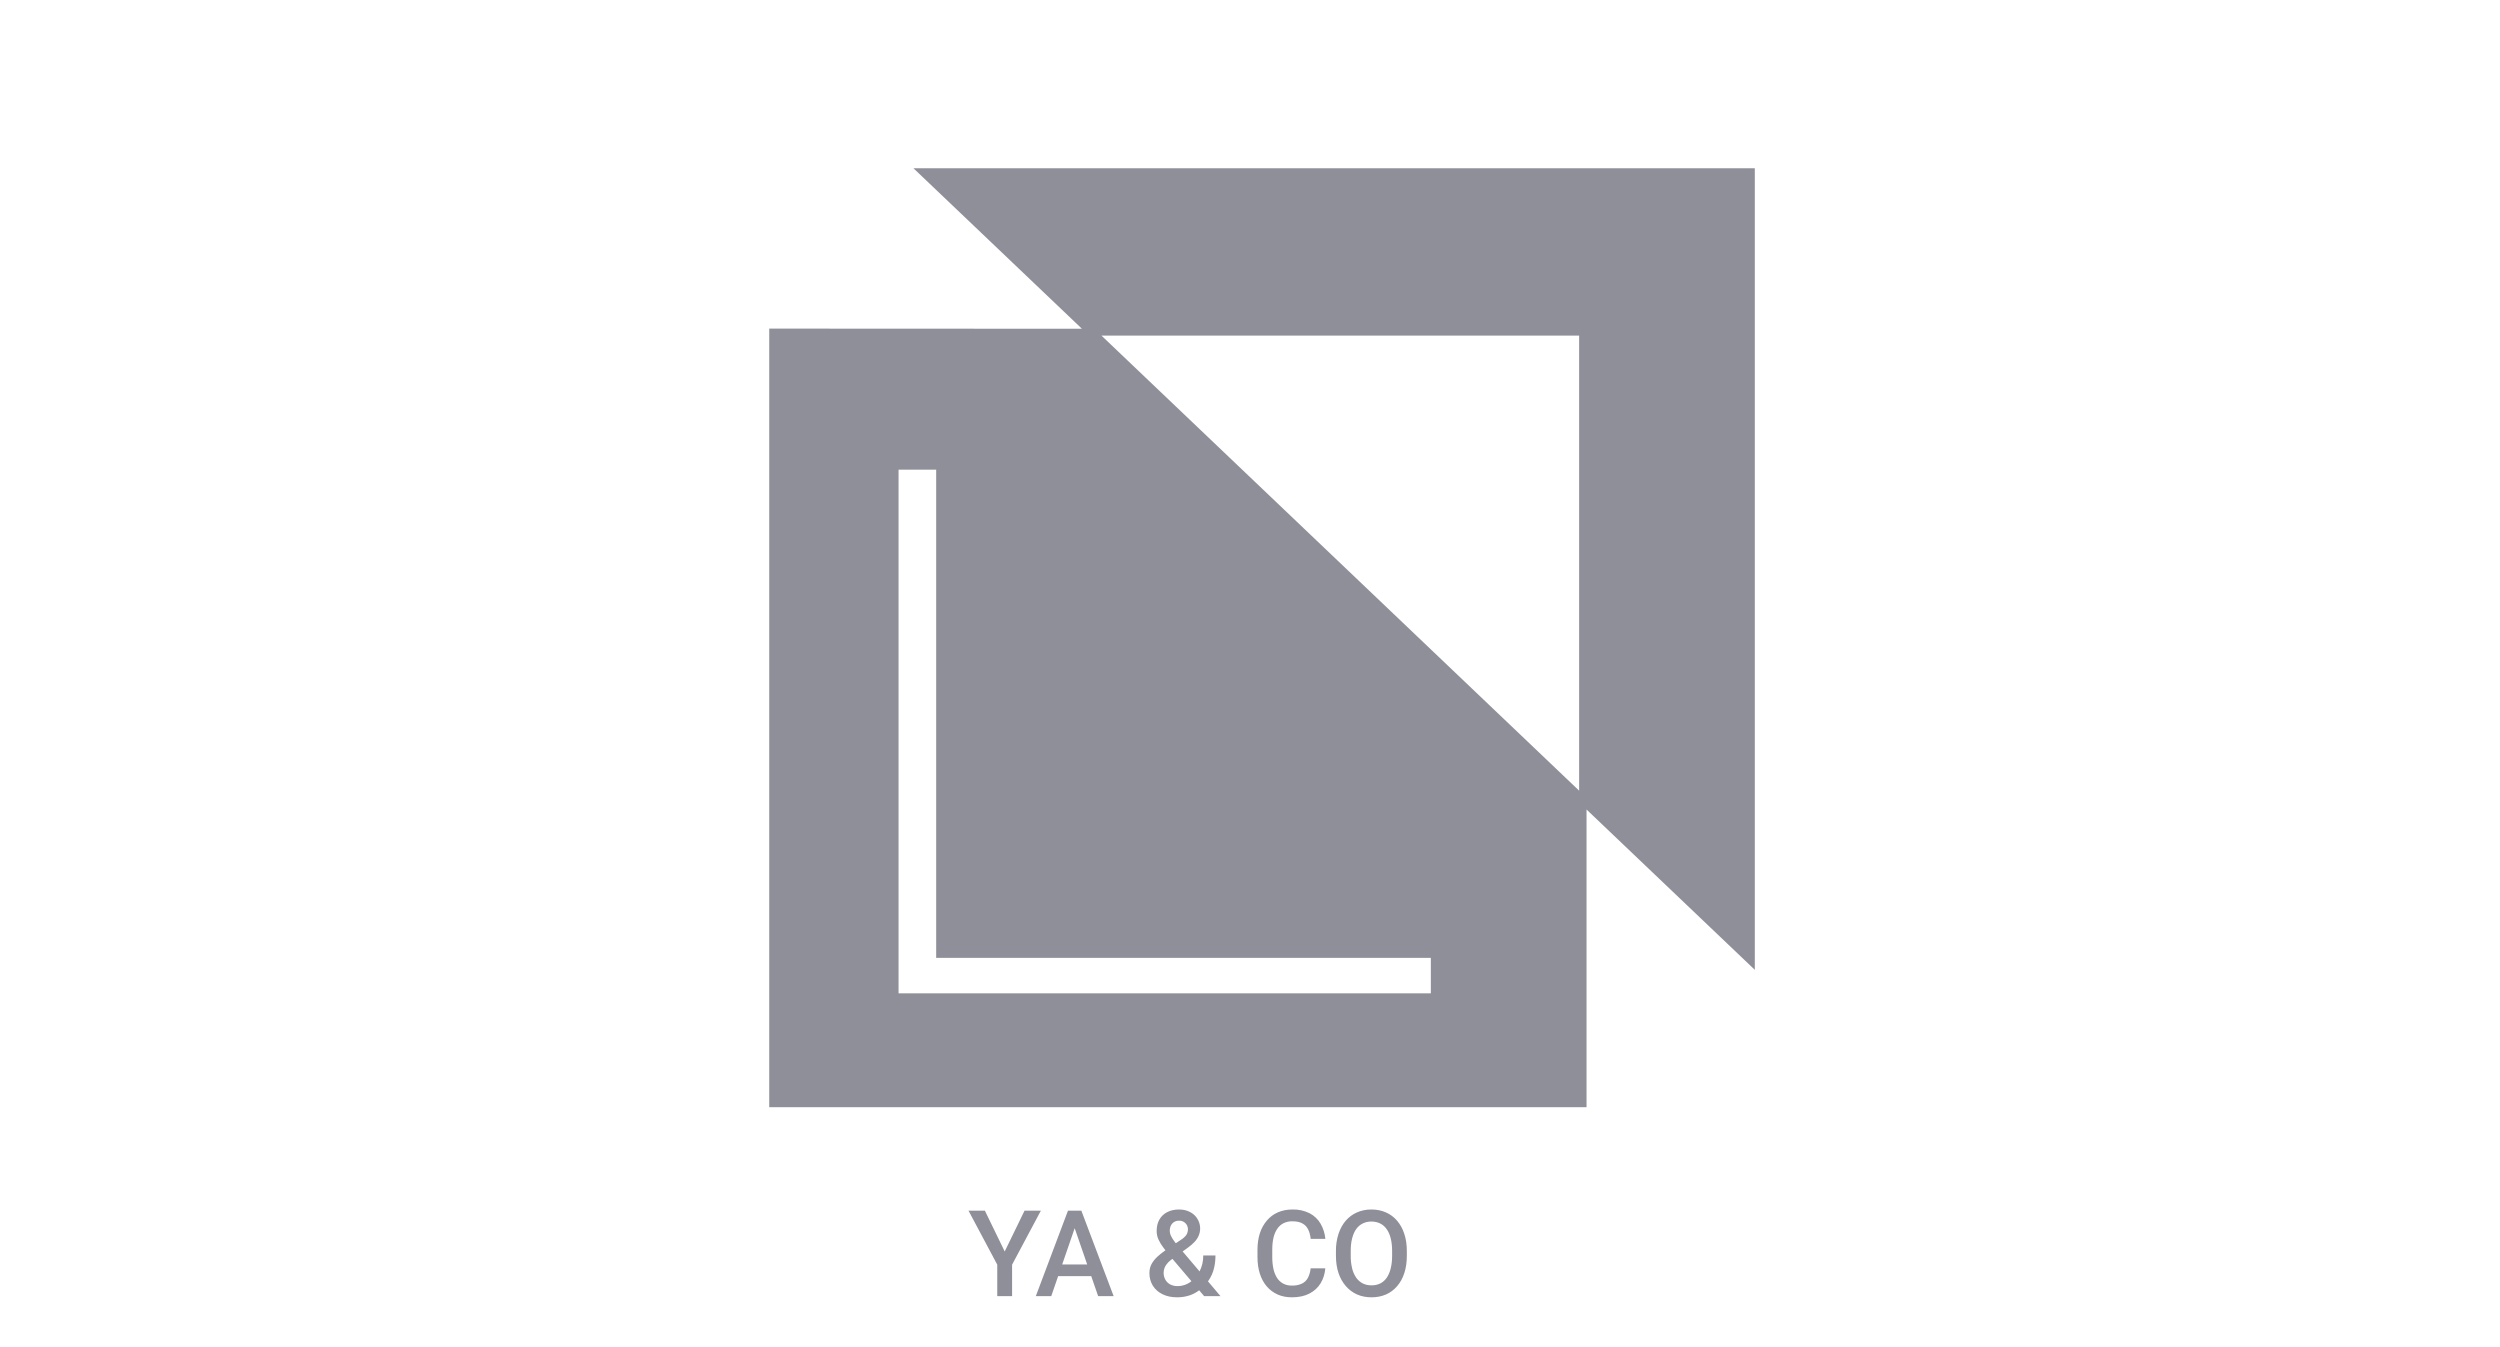
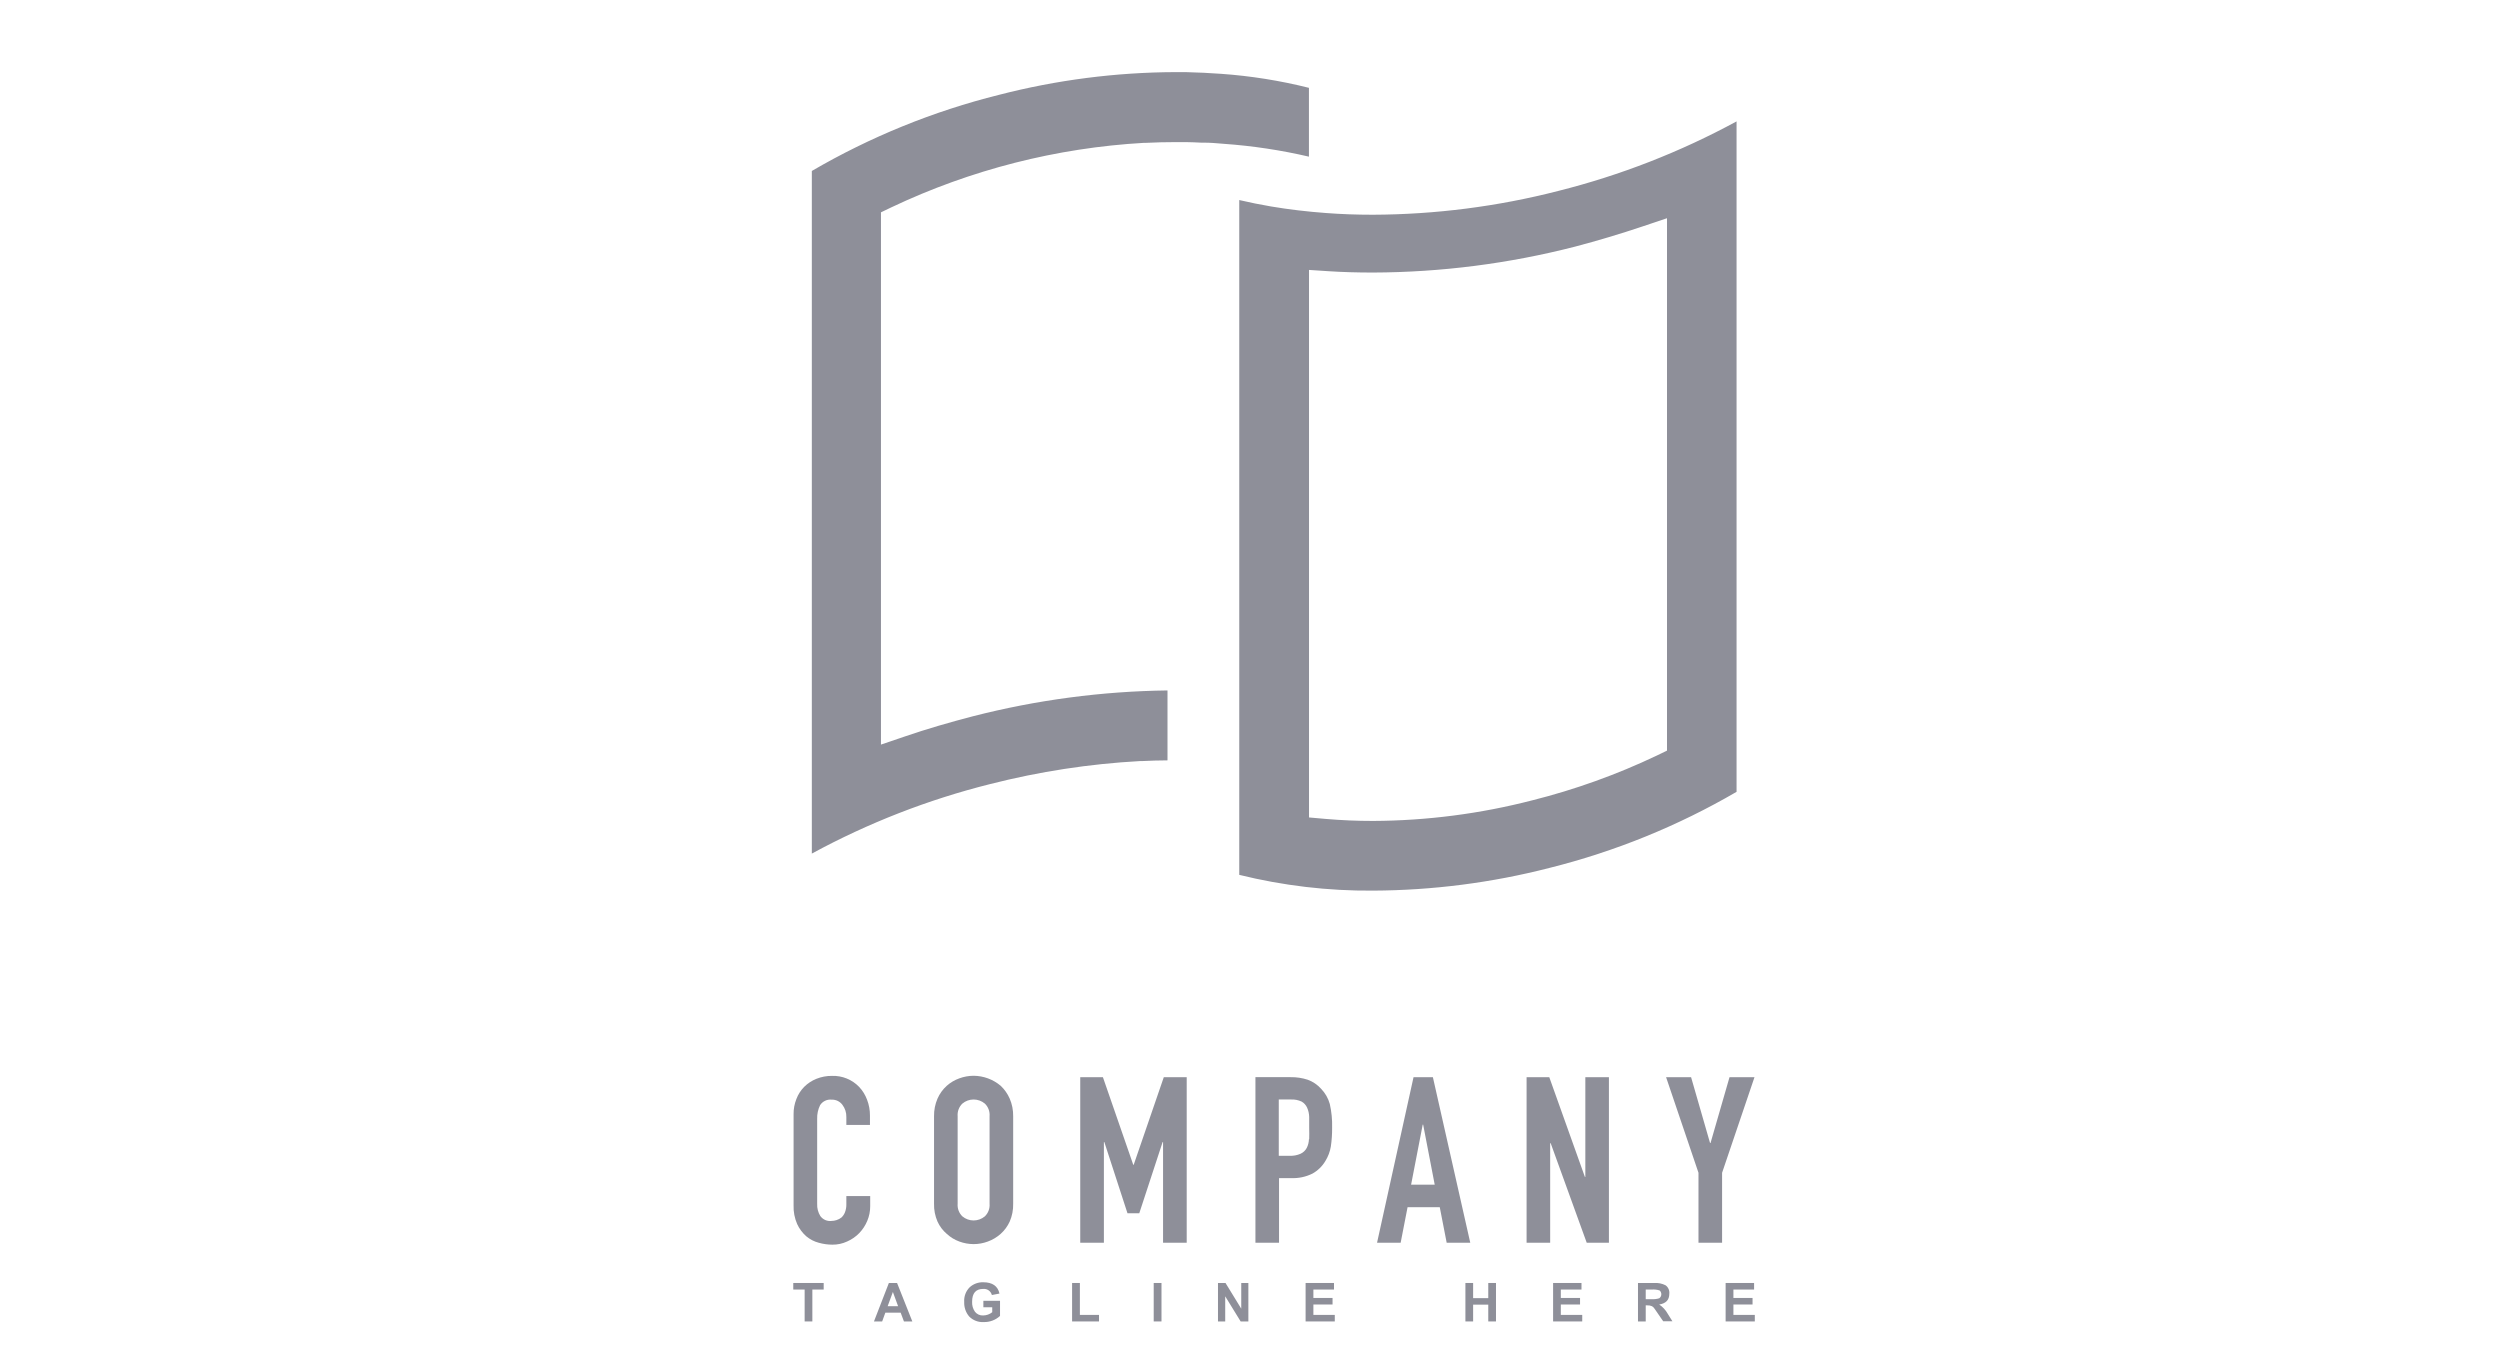
- <svg xmlns="http://www.w3.org/2000/svg" width="104" height="56" fill="none">
-   <path fill="#8E8F99" fill-rule="evenodd" d="m38 7 7.008 6.676L32 13.67V46.06h34V33.676l7 6.669V7H38Zm27.692 25.892-19.87-18.93h19.87v18.93Zm-6.169 8.43H37.38V19.538h1.565v20.31h20.578v1.476Zm-17.727 10.74-.825-1.698h-.681l1.196 2.246v1.309h.617V52.61l1.197-2.246h-.679l-.825 1.697Zm3.042-1.698h.146l1.343 3.555h-.644l-.288-.832h-1.376l-.287.832h-.642l1.338-3.555H44.838Zm-.652 2.237h1.041l-.52-1.508-.52 1.508Zm4.296-.59a9.549 9.549 0 0 1-.077-.099 1.82 1.82 0 0 1-.213-.349.86.86 0 0 1-.075-.352c0-.185.038-.344.114-.478a.77.77 0 0 1 .325-.308c.14-.073.304-.11.49-.11.181 0 .337.037.467.11a.766.766 0 0 1 .35.984.896.896 0 0 1-.17.254 1.729 1.729 0 0 1-.248.218l-.247.18.704.83a1.407 1.407 0 0 0 .153-.664h.508c0 .173-.017.336-.051.49a1.523 1.523 0 0 1-.26.587l.52.615h-.68l-.207-.243a1.384 1.384 0 0 1-.364.2 1.624 1.624 0 0 1-.552.092c-.236 0-.44-.043-.613-.13a.97.97 0 0 1-.4-.356.975.975 0 0 1-.14-.52c0-.145.03-.272.09-.38.061-.111.143-.214.247-.309.096-.087.206-.174.33-.261Zm.292.358-.074.053a.914.914 0 0 0-.193.203.59.59 0 0 0-.034.6.515.515 0 0 0 .198.203.65.65 0 0 0 .32.074c.135 0 .266-.03.393-.09a1.06 1.06 0 0 0 .18-.113l-.79-.93Zm.14-.65.218-.146a.791.791 0 0 0 .22-.2.444.444 0 0 0 .066-.25.354.354 0 0 0-.374-.342.362.362 0 0 0-.339.21.502.502 0 0 0 .015.435c.037.077.088.157.154.242l.04.052Zm6.22 1.043h-.611a1.108 1.108 0 0 1-.112.393.554.554 0 0 1-.247.242.925.925 0 0 1-.422.083.748.748 0 0 1-.369-.086.707.707 0 0 1-.254-.242 1.192 1.192 0 0 1-.146-.373 2.365 2.365 0 0 1-.047-.488v-.3c0-.19.017-.357.051-.504.036-.148.09-.272.16-.373a.69.69 0 0 1 .26-.23.809.809 0 0 1 .367-.078c.17 0 .309.03.415.088.105.057.185.14.239.25.055.108.091.24.107.392h.61a1.53 1.53 0 0 0-.2-.632 1.128 1.128 0 0 0-.454-.432 1.509 1.509 0 0 0-.717-.157c-.223 0-.424.04-.603.118-.178.078-.33.19-.457.34a1.532 1.532 0 0 0-.293.529c-.067.206-.1.438-.1.693v.296c0 .255.033.486.098.693.066.207.163.383.288.53.125.145.276.257.451.337.176.078.374.117.594.117.286 0 .53-.052.73-.156.2-.105.355-.247.466-.428.11-.182.176-.39.195-.622Zm3.39-.523v-.195c0-.268-.035-.509-.107-.72a1.56 1.56 0 0 0-.3-.545 1.277 1.277 0 0 0-.467-.344c-.18-.08-.38-.12-.6-.12-.218 0-.418.04-.598.12-.18.078-.335.193-.467.344-.13.15-.23.332-.302.545a2.241 2.241 0 0 0-.108.72v.195c0 .269.036.51.108.723a1.6 1.6 0 0 0 .307.544c.132.15.288.265.466.345.181.078.38.117.599.117.22 0 .42-.04.6-.117.18-.08.336-.195.464-.345.13-.15.23-.33.3-.544.07-.213.105-.454.105-.723Zm-.612-.2v.2c0 .199-.02.375-.059.528a1.159 1.159 0 0 1-.166.388.73.73 0 0 1-.268.237.813.813 0 0 1-.364.078.807.807 0 0 1-.362-.078.772.772 0 0 1-.273-.237 1.167 1.167 0 0 1-.171-.388 2.144 2.144 0 0 1-.059-.528v-.2c0-.198.02-.373.059-.525.04-.153.095-.28.168-.383a.728.728 0 0 1 .271-.234.787.787 0 0 1 .362-.081c.135 0 .256.027.364.08.107.053.197.13.27.235.075.102.132.23.169.383.04.152.059.327.059.525Z" clip-rule="evenodd" />
+ <svg xmlns="http://www.w3.org/2000/svg" width="104" height="56" viewBox="0 0 104 56" fill="none">
+   <path fill-rule="evenodd" clip-rule="evenodd" d="M50.114 5.935H49.977C49.767 5.922 49.557 5.917 49.347 5.912H49.347H49.327H48.892C48.495 5.912 48.09 5.922 47.688 5.942C47.657 5.94 47.627 5.94 47.597 5.942C43.952 6.149 40.382 7.06 37.081 8.625L36.648 8.833V30.975L37.66 30.631C38.548 30.326 39.494 30.052 40.473 29.797C43.119 29.118 45.837 28.757 48.568 28.722V31.631C48.206 31.633 47.855 31.643 47.503 31.661H47.419C45.318 31.776 43.232 32.097 41.191 32.617C38.607 33.264 36.114 34.236 33.772 35.509V7.112C36.205 5.693 38.825 4.627 41.556 3.946C43.953 3.327 46.417 3.009 48.892 3H49.319C49.83 3.013 50.329 3.036 50.797 3.071C52.03 3.158 53.253 3.353 54.452 3.654V6.517C53.287 6.246 52.103 6.067 50.91 5.983C50.886 5.981 50.862 5.979 50.838 5.977C50.591 5.956 50.344 5.935 50.114 5.935ZM55.153 8.861C55.788 8.91 56.446 8.933 57.111 8.933C59.712 8.923 62.303 8.591 64.824 7.943C67.407 7.294 69.899 6.322 72.241 5.05V32.94C69.807 34.358 67.185 35.424 64.455 36.106C62.057 36.723 59.593 37.039 57.118 37.05C55.243 37.065 53.374 36.844 51.553 36.394V8.322C51.983 8.421 52.426 8.513 52.876 8.589C53.615 8.714 54.394 8.805 55.153 8.861ZM69.347 9.078L68.335 9.418C67.404 9.731 66.466 10.011 65.522 10.26C62.775 10.966 59.951 11.328 57.116 11.338C56.456 11.338 55.849 11.32 55.262 11.282L54.455 11.229V31.318V34.006L55.148 34.067C55.79 34.123 56.453 34.151 57.121 34.151C59.354 34.141 61.578 33.853 63.741 33.294C65.522 32.847 67.255 32.224 68.915 31.435L69.347 31.226V9.078Z" fill="#8E8F99" />
+   <path d="M35.737 45.212C35.592 45.062 35.416 44.943 35.222 44.865C35.028 44.786 34.82 44.75 34.611 44.757C34.389 44.754 34.168 44.796 33.961 44.879C33.772 44.955 33.6 45.068 33.455 45.212C33.312 45.357 33.201 45.53 33.129 45.721C33.05 45.921 33.01 46.134 33.013 46.349V50.143C33.004 50.41 33.055 50.676 33.162 50.921C33.251 51.116 33.381 51.289 33.541 51.43C33.693 51.557 33.871 51.65 34.062 51.699C34.247 51.751 34.438 51.778 34.629 51.778C34.84 51.78 35.05 51.735 35.241 51.646C35.431 51.563 35.603 51.444 35.747 51.295C35.888 51.148 36.001 50.975 36.079 50.786C36.16 50.595 36.201 50.389 36.2 50.181V49.757H35.208V50.095C35.211 50.21 35.192 50.325 35.15 50.433C35.118 50.514 35.069 50.587 35.006 50.647C34.945 50.696 34.874 50.733 34.799 50.756C34.732 50.778 34.662 50.79 34.591 50.791C34.503 50.802 34.413 50.788 34.331 50.753C34.249 50.717 34.179 50.66 34.126 50.588C34.032 50.436 33.986 50.258 33.994 50.08V46.542C33.988 46.346 34.03 46.151 34.116 45.975C34.167 45.895 34.24 45.831 34.326 45.791C34.412 45.75 34.507 45.735 34.601 45.746C34.687 45.743 34.772 45.761 34.849 45.798C34.926 45.836 34.993 45.891 35.044 45.96C35.155 46.106 35.213 46.285 35.208 46.469V46.797H36.19V46.41C36.192 46.183 36.151 45.958 36.069 45.746C35.995 45.548 35.883 45.366 35.737 45.212Z" fill="#8E8F99" />
+   <path d="M41.629 45.169C41.313 44.902 40.914 44.755 40.501 44.752C40.299 44.753 40.098 44.789 39.909 44.859C39.716 44.928 39.538 45.033 39.385 45.169C39.221 45.317 39.09 45.498 39.001 45.701C38.901 45.932 38.852 46.183 38.856 46.435V50.074C38.849 50.33 38.899 50.585 39.001 50.819C39.09 51.015 39.221 51.189 39.385 51.328C39.537 51.469 39.715 51.578 39.909 51.648C40.098 51.718 40.299 51.754 40.501 51.755C40.703 51.755 40.903 51.719 41.093 51.648C41.29 51.577 41.472 51.468 41.629 51.328C41.787 51.186 41.914 51.013 42.003 50.819C42.105 50.585 42.154 50.33 42.148 50.074V46.435C42.152 46.183 42.103 45.932 42.003 45.701C41.915 45.5 41.788 45.319 41.629 45.169ZM41.166 50.074C41.174 50.171 41.161 50.269 41.127 50.36C41.093 50.451 41.039 50.533 40.969 50.601C40.838 50.711 40.672 50.771 40.502 50.771C40.331 50.771 40.166 50.711 40.035 50.601C39.965 50.533 39.911 50.451 39.877 50.36C39.843 50.269 39.83 50.171 39.838 50.074V46.435C39.83 46.339 39.843 46.241 39.877 46.15C39.911 46.059 39.965 45.976 40.035 45.909C40.166 45.799 40.331 45.739 40.502 45.739C40.672 45.739 40.838 45.799 40.969 45.909C41.039 45.976 41.093 46.059 41.127 46.15C41.161 46.241 41.174 46.339 41.166 46.435V50.074Z" fill="#8E8F99" />
+   <path d="M49.367 51.699V44.811H48.414L47.161 48.457H47.144L45.881 44.811H44.938V51.699H45.922V47.509H45.94L46.903 50.471H47.394L48.365 47.509H48.383V51.699H49.367Z" fill="#8E8F99" />
+   <path d="M54.958 45.294C54.806 45.124 54.615 44.994 54.401 44.917C54.171 44.842 53.93 44.806 53.688 44.81H52.226V51.699H53.208V49.009H53.713C54.02 49.023 54.324 48.958 54.599 48.821C54.822 48.697 55.008 48.515 55.138 48.294C55.251 48.111 55.328 47.907 55.363 47.694C55.401 47.435 55.419 47.173 55.416 46.911C55.425 46.58 55.393 46.249 55.32 45.927C55.254 45.688 55.13 45.471 54.958 45.294ZM54.452 47.394C54.448 47.519 54.417 47.641 54.361 47.753C54.305 47.859 54.216 47.943 54.108 47.994C53.963 48.059 53.804 48.089 53.645 48.081H53.197V45.739H53.703C53.856 45.731 54.008 45.761 54.146 45.825C54.248 45.883 54.328 45.972 54.376 46.079C54.43 46.2 54.459 46.331 54.462 46.463C54.462 46.608 54.462 46.761 54.462 46.921C54.462 47.081 54.472 47.247 54.462 47.394H54.452Z" fill="#8E8F99" />
+   <path d="M59.608 44.811H58.803L57.285 51.699H58.267L58.555 50.219H59.894L60.182 51.699H61.163L59.608 44.811ZM58.702 49.281L59.185 46.784H59.203L59.684 49.281H58.702Z" fill="#8E8F99" />
+   <path d="M65.95 48.961H65.932L64.45 44.811H63.506V51.699H64.487V47.557H64.508L66.008 51.699H66.931V44.811H65.95V48.961Z" fill="#8E8F99" />
+   <path d="M71.948 44.811L71.158 47.549H71.138L70.349 44.811H69.309L70.657 48.788V51.699H71.639V48.788L72.987 44.811H71.948Z" fill="#8E8F99" />
+   <path d="M33 53.645H33.473V54.972H33.794V53.645H34.265V53.372H33V53.645Z" fill="#8E8F99" />
+   <path d="M36.977 53.372L36.357 54.972H36.698L36.83 54.608H37.468L37.604 54.972H37.953L37.318 53.372H36.977ZM36.926 54.339L37.144 53.746L37.361 54.339H36.926Z" fill="#8E8F99" />
+   <path d="M40.908 54.382H41.277V54.588C41.169 54.675 41.036 54.722 40.898 54.723C40.833 54.727 40.769 54.715 40.71 54.688C40.651 54.661 40.599 54.621 40.559 54.57C40.474 54.449 40.432 54.302 40.44 54.153C40.44 53.797 40.594 53.619 40.9 53.619C40.981 53.611 41.062 53.633 41.128 53.679C41.194 53.726 41.242 53.795 41.262 53.873L41.578 53.812C41.51 53.5 41.285 53.342 40.9 53.342C40.695 53.337 40.495 53.41 40.341 53.548C40.261 53.628 40.198 53.724 40.159 53.83C40.119 53.937 40.103 54.05 40.111 54.163C40.102 54.382 40.175 54.597 40.316 54.764C40.394 54.844 40.489 54.907 40.594 54.947C40.699 54.988 40.811 55.005 40.923 54.998C41.173 55.005 41.416 54.913 41.601 54.743V54.113H40.908V54.382Z" fill="#8E8F99" />
+   <path d="M44.923 53.372H44.599V54.972H45.719V54.7H44.923V53.372Z" fill="#8E8F99" />
+   <path d="M48.318 53.372H47.994V54.972H48.318V53.372Z" fill="#8E8F99" />
+   <path d="M51.636 54.441L50.981 53.372H50.668V54.972H50.969V53.927L51.611 54.972H51.932V53.372H51.636V54.441Z" fill="#8E8F99" />
+   <path d="M54.637 54.267H55.434V53.995H54.637V53.645H55.494V53.372H54.313V54.972H55.527V54.7H54.637V54.267Z" fill="#8E8F99" />
+   <path d="M61.912 54.003H61.282V53.372H60.961V54.972H61.282V54.273H61.912V54.972H62.233V53.372H61.912V54.003Z" fill="#8E8F99" />
+   <path d="M64.93 54.267H65.73V53.995H64.93V53.645H65.79V53.372H64.609V54.972H65.821V54.7H64.93V54.267Z" fill="#8E8F99" />
+   <path d="M69.023 54.268C69.302 54.224 69.443 54.077 69.443 53.823C69.451 53.755 69.441 53.686 69.413 53.623C69.386 53.56 69.342 53.506 69.286 53.467C69.141 53.394 68.98 53.361 68.818 53.373H68.14V54.972H68.462V54.303H68.525C68.593 54.299 68.662 54.311 68.725 54.339C68.772 54.368 68.811 54.408 68.839 54.456L69.188 54.964H69.572L69.377 54.652C69.291 54.497 69.17 54.366 69.023 54.268ZM68.699 54.046H68.462V53.645H68.715C68.825 53.636 68.936 53.649 69.041 53.683C69.064 53.703 69.083 53.729 69.095 53.758C69.107 53.787 69.113 53.818 69.111 53.849C69.11 53.88 69.101 53.911 69.087 53.938C69.072 53.966 69.051 53.99 69.026 54.008C68.92 54.041 68.81 54.053 68.699 54.046Z" fill="#8E8F99" />
+   <path d="M72.11 54.267H72.906V53.995H72.11V53.645H72.97V53.372H71.786V54.972H73V54.7H72.11V54.267Z" fill="#8E8F99" />
</svg>
